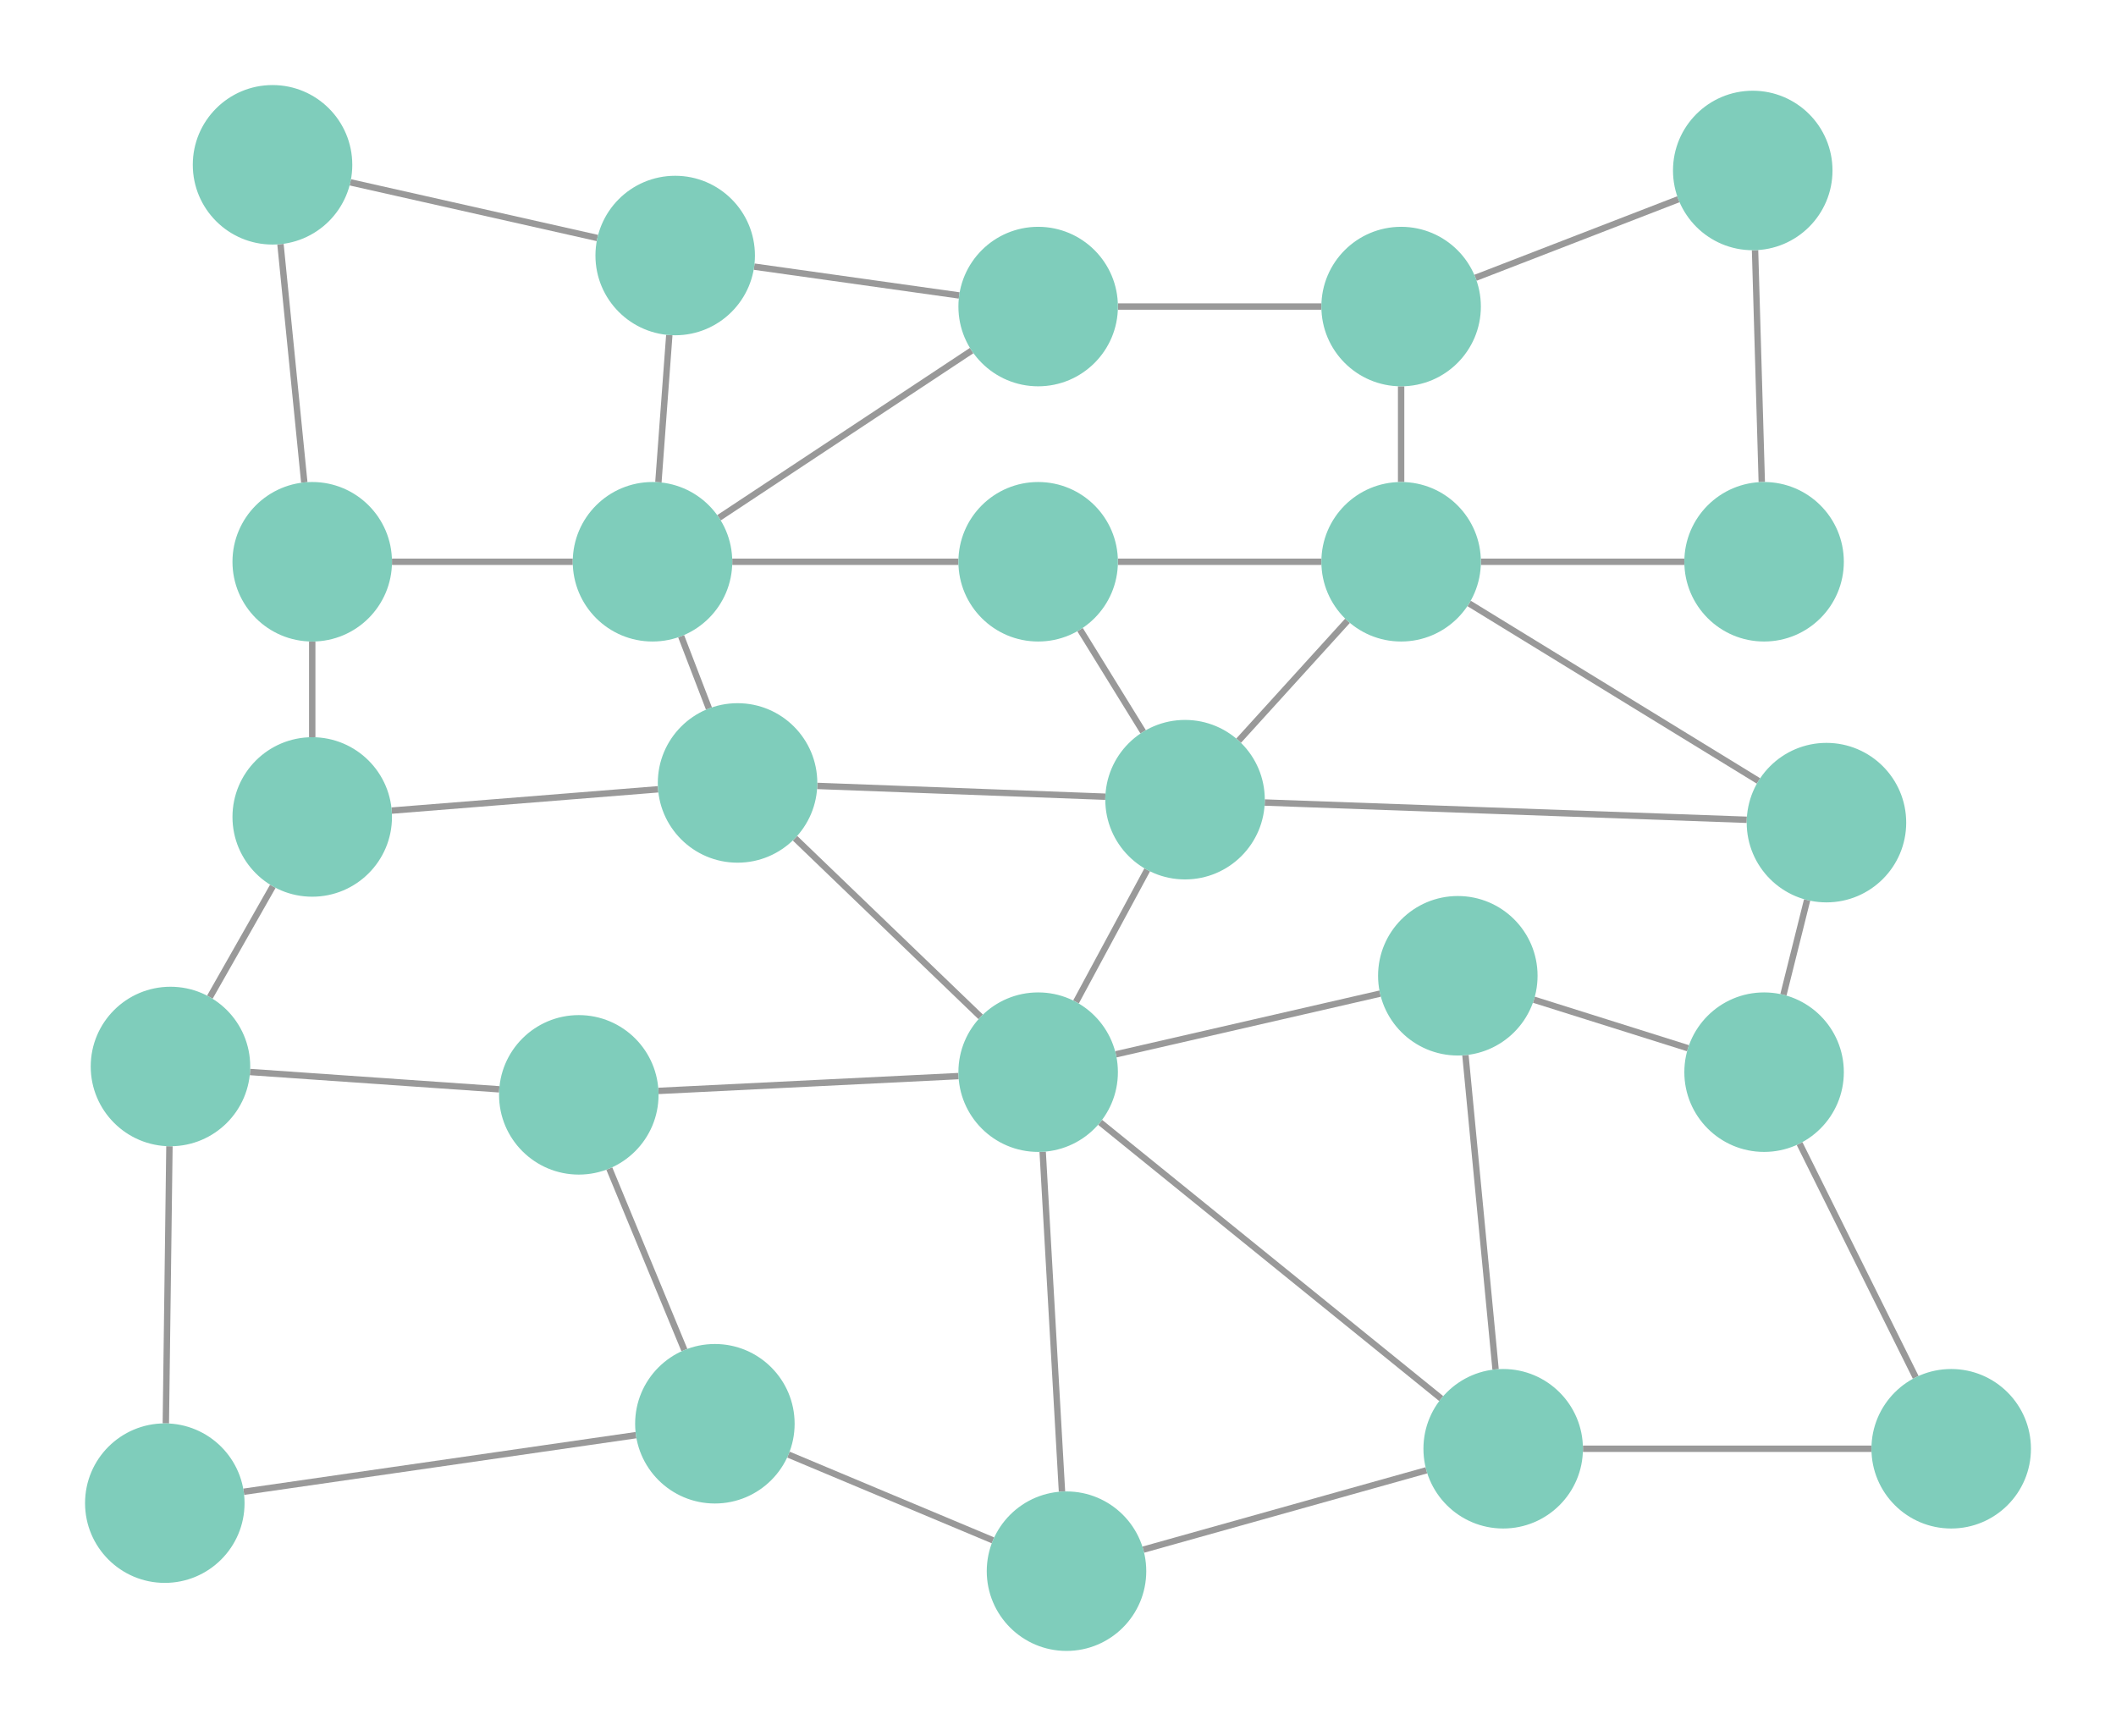
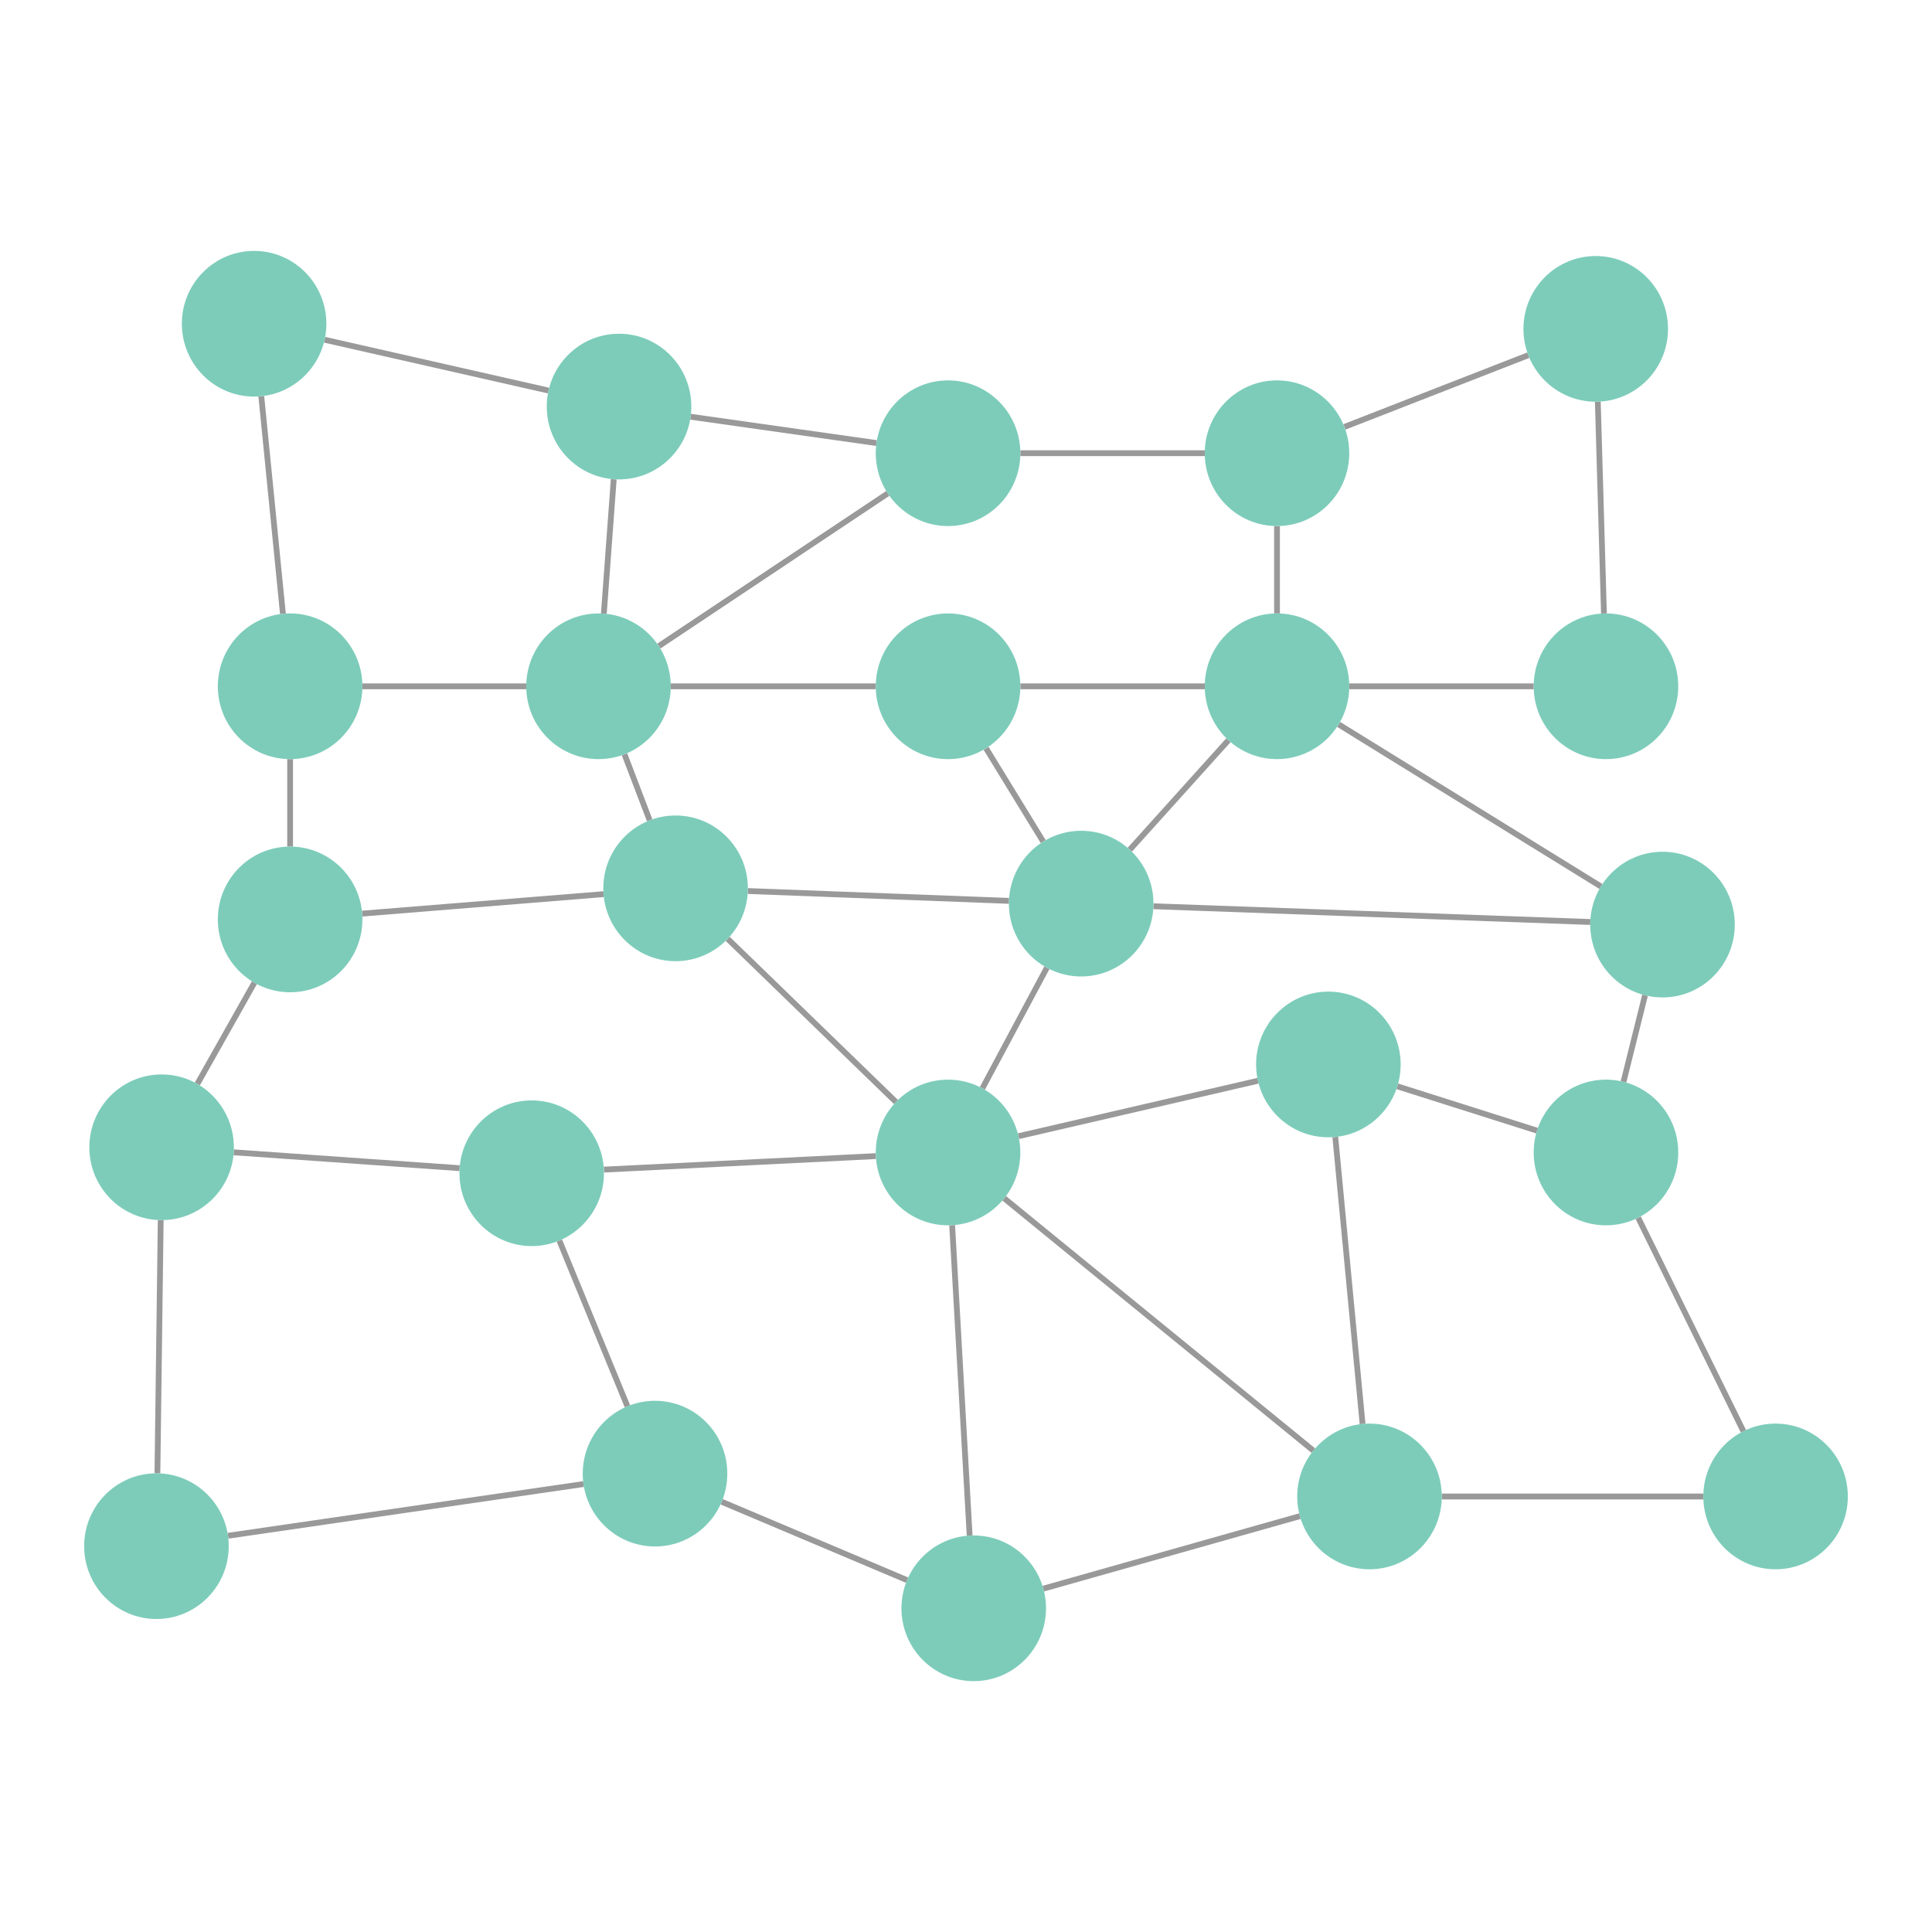
- <svg xmlns="http://www.w3.org/2000/svg" width="373.181" height="306.155">
-   <path d="M101.013 99.071H69.129M49.464 43.06l4.201 42.016m1.4 28.06v16.877m196.496 129.284l-49.928 13.997m56.813-87.21l5.315 55.416m-9.587 5.149l-60.153-48.714M330.052 255.5h-50.884M105.357 41.973l-43.572-9.817m54.331 52.889l1.923-25.954m14.966-12.068l36.158 5.083M37.012 175.855l11.105-19.549m39.93 35.804l-43.952-3.052m-14.213 13.089l-.635 48.88m280.88-113.303l-51.034-31.3m-61.938-7.353h35.884m14.065-30.941v16.877m-28.653 45.612l19.197-21.137m59.404-10.411h-35.884m76.69 143.834l-20.483-41.226M296 35.14l-35.78 13.848m50.49 36.024l-1.186-40.889M120.7 238.094l-13.245-32.014m4.702 47.02l-69.172 9.982m96.063-6.553l36.072 15.123m-6.077-81.874l-52.918 2.612m28.007-53.787l50.809 1.901m-74.815-28.306l4.903 12.752m-8.971 14.249l-46.974 3.757m71.129 4.873l32.743 31.504m10.932 23.793l3.405 59.923m15.029-109.639l-12.558 23.294m53.632-1.471l-46.598 10.703m-6.318-74.897l11.127 18.024m-72.465-29.992h39.884m28.129-45.006h35.884M126.807 91.31l44.555-29.484m99.158 114.481l27.18 8.555m16.827-9.422l4.179-16.718m-10.645-14.147l-85.01-3.042" fill="none" stroke="#999" stroke-miterlimit="10" stroke-width="1.125" />
-   <path d="M69.13 99.071c0 7.768-6.298 14.065-14.065 14.065-7.768 0-14.065-6.297-14.065-14.066 0-7.769 6.297-14.064 14.065-14.064 7.767 0 14.064 6.296 14.064 14.064zM279.168 255.5c0 7.768-6.297 14.065-14.064 14.065-7.768 0-14.065-6.297-14.065-14.065s6.297-14.064 14.065-14.064c7.767 0 14.064 6.296 14.064 14.064zM133.142 45.065c0 7.767-6.297 14.064-14.064 14.064-7.768 0-14.065-6.297-14.065-14.064 0-7.768 6.297-14.065 14.065-14.065 7.767 0 14.064 6.297 14.064 14.065zM44.13 188.084c0 7.768-6.298 14.065-14.065 14.065-7.768 0-14.065-6.297-14.065-14.065s6.297-14.064 14.065-14.064c7.767 0 14.064 6.296 14.064 14.064zm217.038-89.013c0 7.768-6.297 14.065-14.064 14.065-7.768 0-14.065-6.297-14.065-14.065s6.297-14.064 14.065-14.064c7.767 0 14.064 6.296 14.064 14.064zM358.181 255.5c0 7.768-6.297 14.065-14.064 14.065-7.768 0-14.065-6.297-14.065-14.065s6.297-14.064 14.065-14.064c7.767 0 14.064 6.296 14.064 14.064zm-35-225.435c0 7.767-6.297 14.064-14.064 14.064-7.768 0-14.065-6.297-14.065-14.064 0-7.768 6.298-14.065 14.065-14.065 7.767 0 14.064 6.297 14.064 14.065zM140.142 251.09c0 7.768-6.297 14.065-14.064 14.065-7.768 0-14.065-6.297-14.065-14.064 0-7.768 6.297-14.065 14.065-14.065 7.767 0 14.064 6.297 14.064 14.065zm-24-58.006c0 7.768-6.297 14.065-14.064 14.065-7.768 0-14.065-6.297-14.065-14.065s6.297-14.064 14.065-14.064c7.767 0 14.064 6.296 14.064 14.064zm28-55.006c0 7.767-6.297 14.064-14.064 14.064-7.768 0-14.065-6.297-14.065-14.064 0-7.768 6.297-14.065 14.065-14.065 7.767 0 14.064 6.297 14.064 14.065zm53.013 51.006c0 7.768-6.297 14.065-14.064 14.065-7.768 0-14.065-6.297-14.065-14.065s6.297-14.064 14.065-14.064c7.767 0 14.064 6.296 14.064 14.064zm0-90.013c0 7.768-6.297 14.065-14.064 14.065-7.768 0-14.065-6.297-14.065-14.065s6.297-14.064 14.065-14.064c7.767 0 14.064 6.296 14.064 14.064zm0-45.006c0 7.767-6.297 14.064-14.064 14.064-7.768 0-14.065-6.297-14.065-14.064 0-7.768 6.297-14.065 14.065-14.065 7.767 0 14.064 6.297 14.064 14.065zm-135.025-25c0 7.767-6.298 14.064-14.065 14.064C40.297 43.13 34 36.832 34 29.065 34 21.297 40.297 15 48.065 15c7.767 0 14.064 6.297 14.064 14.065zm67.012 70.006c0 7.768-6.297 14.065-14.064 14.065-7.768 0-14.065-6.297-14.065-14.065s6.297-14.064 14.065-14.064c7.767 0 14.064 6.296 14.064 14.064zm142.026 73.013c0 7.768-6.297 14.065-14.064 14.065-7.768 0-14.065-6.297-14.065-14.065s6.297-14.064 14.065-14.064c7.767 0 14.064 6.296 14.064 14.064zm54.013-73.013c0 7.768-6.297 14.065-14.064 14.065-7.768 0-14.065-6.297-14.065-14.065s6.297-14.064 14.065-14.064c7.767 0 14.064 6.296 14.064 14.064zm0 90.013c0 7.768-6.297 14.065-14.064 14.065-7.768 0-14.065-6.297-14.065-14.065s6.297-14.064 14.065-14.064c7.767 0 14.064 6.296 14.064 14.064zm11-44.006c0 7.767-6.297 14.064-14.064 14.064-7.768 0-14.065-6.297-14.065-14.064 0-7.768 6.297-14.065 14.065-14.065 7.767 0 14.064 6.297 14.064 14.065zm-75.013-91.013c0 7.767-6.297 14.064-14.064 14.064-7.768 0-14.065-6.297-14.065-14.064 0-7.768 6.297-14.065 14.065-14.065 7.767 0 14.064 6.297 14.064 14.065zM202.155 277.09c0 7.768-6.297 14.065-14.064 14.065-7.768 0-14.065-6.297-14.065-14.064 0-7.768 6.297-14.065 14.065-14.065 7.767 0 14.064 6.297 14.064 14.065zm-159.025-12c0 7.768-6.298 14.065-14.065 14.065-7.768 0-14.065-6.297-14.065-14.064 0-7.768 6.297-14.065 14.065-14.065 7.767 0 14.064 6.297 14.064 14.065zm179.93-124.06c0 7.768-6.297 14.065-14.065 14.065-7.767 0-14.064-6.297-14.064-14.065s6.297-14.065 14.064-14.065c7.768 0 14.065 6.297 14.065 14.065zm-153.93 3.048c0 7.767-6.298 14.064-14.065 14.064-7.768 0-14.065-6.297-14.065-14.064 0-7.768 6.297-14.065 14.065-14.065 7.767 0 14.064 6.297 14.064 14.065z" fill="#7fcdbb" />
+ <svg xmlns="http://www.w3.org/2000/svg" width="128pt" height="128pt" version="1.1" viewBox="0 0 128 128">
+   <g transform="translate(.4707 11.473)">
+     <path transform="scale(.34048 .34314)" d="m101.02 99.074h-31.883m-19.676-56.009 4.21 42.007m1.4 28.061v16.882m196.49 129.28-49.929 14.002m56.813-87.212 5.312 55.417m-9.58 5.146-60.151-48.712m136.03 57.569h-50.893m-173.81-213.53-43.573-9.813m54.335 52.89 1.927-25.955m14.96-12.067 36.162 5.077m-132.15 123.75 11.106-19.558m39.925 35.814-43.952-3.062m-14.203 13.092-0.642 48.883m280.89-113.3-51.042-31.294m-61.93-7.354h35.887m14.054-30.942v16.871m-28.647 45.615 19.194-21.14m59.406-10.405h-35.887m76.695 143.84-20.479-41.233m-21.385-166.54-35.772 13.843m50.491 36.03-1.193-40.891m-188.82 193.97-13.251-32.012m4.704 47.016-69.169 9.984m96.061-6.557 36.07 15.129m-6.08-81.873-52.912 2.607m28.005-53.789 50.813 1.901m-74.813-28.3 4.899 12.75m-8.972 14.253-46.969 3.757m71.119 4.872 32.743 31.499m10.933 23.792 3.407 59.925m15.029-109.64-12.551 23.292m53.623-1.468-46.591 10.701m-6.321-74.895 11.129 18.021m-72.473-29.985h39.891m28.131-45.012h35.887m-106.24 37.248 44.56-29.484m99.147 114.48 27.19 8.561m16.819-9.426 4.188-16.712m-10.647-14.15-85.013-3.039" fill="none" stroke="#999" stroke-miterlimit="10" stroke-width="1.125" />
+     <path d="m23.539 33.996c0 2.664-2.144 4.824-4.789 4.824s-4.789-2.16-4.789-4.824c0-2.668 2.144-4.828 4.789-4.828s4.789 2.16 4.789 4.828zm71.512 53.676c0 2.664-2.144 4.824-4.789 4.824s-4.789-2.16-4.789-4.824 2.144-4.828 4.789-4.828 4.789 2.164 4.789 4.828zm-49.719-72.207c0 2.664-2.144 4.824-4.789 4.824s-4.789-2.16-4.789-4.824c0-2.668 2.144-4.828 4.789-4.828s4.789 2.16 4.789 4.828zm-30.305 49.074c0 2.664-2.144 4.824-4.789 4.824-2.648 0-4.789-2.16-4.789-4.824 0-2.664 2.141-4.828 4.789-4.828 2.644 0 4.785 2.164 4.785 4.828zm73.895-30.543c0 2.664-2.144 4.824-4.789 4.824-2.644 0-4.785-2.16-4.785-4.824 0-2.668 2.141-4.828 4.785-4.828 2.644 0 4.789 2.16 4.789 4.828zm33.031 53.676c0 2.664-2.144 4.824-4.789 4.824s-4.785-2.16-4.785-4.824 2.141-4.828 4.785-4.828 4.789 2.164 4.789 4.828zm-11.914-77.355c0 2.664-2.144 4.824-4.789 4.824s-4.789-2.16-4.789-4.824c0-2.664 2.144-4.828 4.789-4.828s4.789 2.164 4.789 4.828zm-62.324 75.844c0 2.664-2.144 4.824-4.789 4.824s-4.789-2.16-4.789-4.824c0-2.668 2.144-4.828 4.789-4.828s4.789 2.16 4.789 4.828zm-8.172-19.906c0 2.664-2.144 4.828-4.789 4.828-2.644 0-4.785-2.164-4.785-4.828 0-2.664 2.141-4.824 4.785-4.824 2.644 0 4.789 2.16 4.789 4.824zm9.535-18.875c0 2.664-2.144 4.828-4.789 4.828-2.644 0-4.789-2.164-4.789-4.828 0-2.664 2.144-4.824 4.789-4.824 2.644 0 4.789 2.16 4.789 4.824zm18.051 17.504c0 2.664-2.144 4.824-4.789 4.824-2.644 0-4.789-2.16-4.789-4.824 0-2.668 2.144-4.828 4.789-4.828 2.644 0 4.789 2.16 4.789 4.828zm0-30.887c0 2.664-2.144 4.824-4.789 4.824-2.644 0-4.789-2.16-4.789-4.824 0-2.668 2.144-4.828 4.789-4.828 2.644 0 4.789 2.16 4.789 4.828zm0-15.445c0 2.668-2.144 4.828-4.789 4.828-2.644 0-4.789-2.16-4.789-4.828 0-2.664 2.144-4.824 4.789-4.824 2.644 0 4.789 2.16 4.789 4.824zm-45.977-8.578c0 2.664-2.141 4.828-4.785 4.828-2.648 0-4.789-2.164-4.789-4.828 0-2.664 2.141-4.824 4.789-4.824 2.644 0 4.785 2.16 4.785 4.824zm22.816 24.023c0 2.664-2.141 4.824-4.785 4.824-2.644 0-4.789-2.16-4.789-4.824 0-2.668 2.144-4.828 4.789-4.828 2.644 0 4.785 2.16 4.785 4.828zm48.359 25.051c0 2.668-2.144 4.828-4.789 4.828-2.644 0-4.789-2.16-4.789-4.828 0-2.664 2.144-4.824 4.789-4.824 2.644 0 4.789 2.16 4.789 4.824zm18.391-25.051c0 2.664-2.144 4.824-4.789 4.824s-4.789-2.16-4.789-4.824c0-2.668 2.144-4.828 4.789-4.828s4.789 2.16 4.789 4.828zm0 30.887c0 2.664-2.144 4.824-4.789 4.824s-4.789-2.16-4.789-4.824c0-2.668 2.144-4.828 4.789-4.828s4.789 2.16 4.789 4.828zm3.746-15.102c0 2.664-2.144 4.828-4.789 4.828s-4.789-2.164-4.789-4.828 2.144-4.824 4.789-4.824 4.789 2.16 4.789 4.824zm-25.543-31.23c0 2.668-2.144 4.828-4.789 4.828-2.644 0-4.785-2.16-4.785-4.828 0-2.664 2.141-4.824 4.785-4.824 2.644 0 4.789 2.16 4.789 4.824zm-20.09 76.527c0 2.668-2.144 4.828-4.789 4.828s-4.789-2.16-4.789-4.824c0-2.668 2.144-4.828 4.789-4.828s4.789 2.16 4.789 4.828zm-54.148-4.117c0 2.668-2.144 4.828-4.789 4.828s-4.789-2.16-4.789-4.828c0-2.664 2.144-4.824 4.789-4.824s4.789 2.16 4.789 4.824zm61.266-42.566c0 2.664-2.144 4.824-4.789 4.824-2.644 0-4.789-2.16-4.789-4.824 0-2.668 2.144-4.828 4.789-4.828 2.644 0 4.789 2.16 4.789 4.828zm-52.41 1.043c0 2.668-2.144 4.828-4.789 4.828s-4.789-2.16-4.789-4.828c0-2.664 2.144-4.824 4.789-4.824s4.789 2.16 4.789 4.824z" fill="#7dccba" />
+   </g>
</svg>
